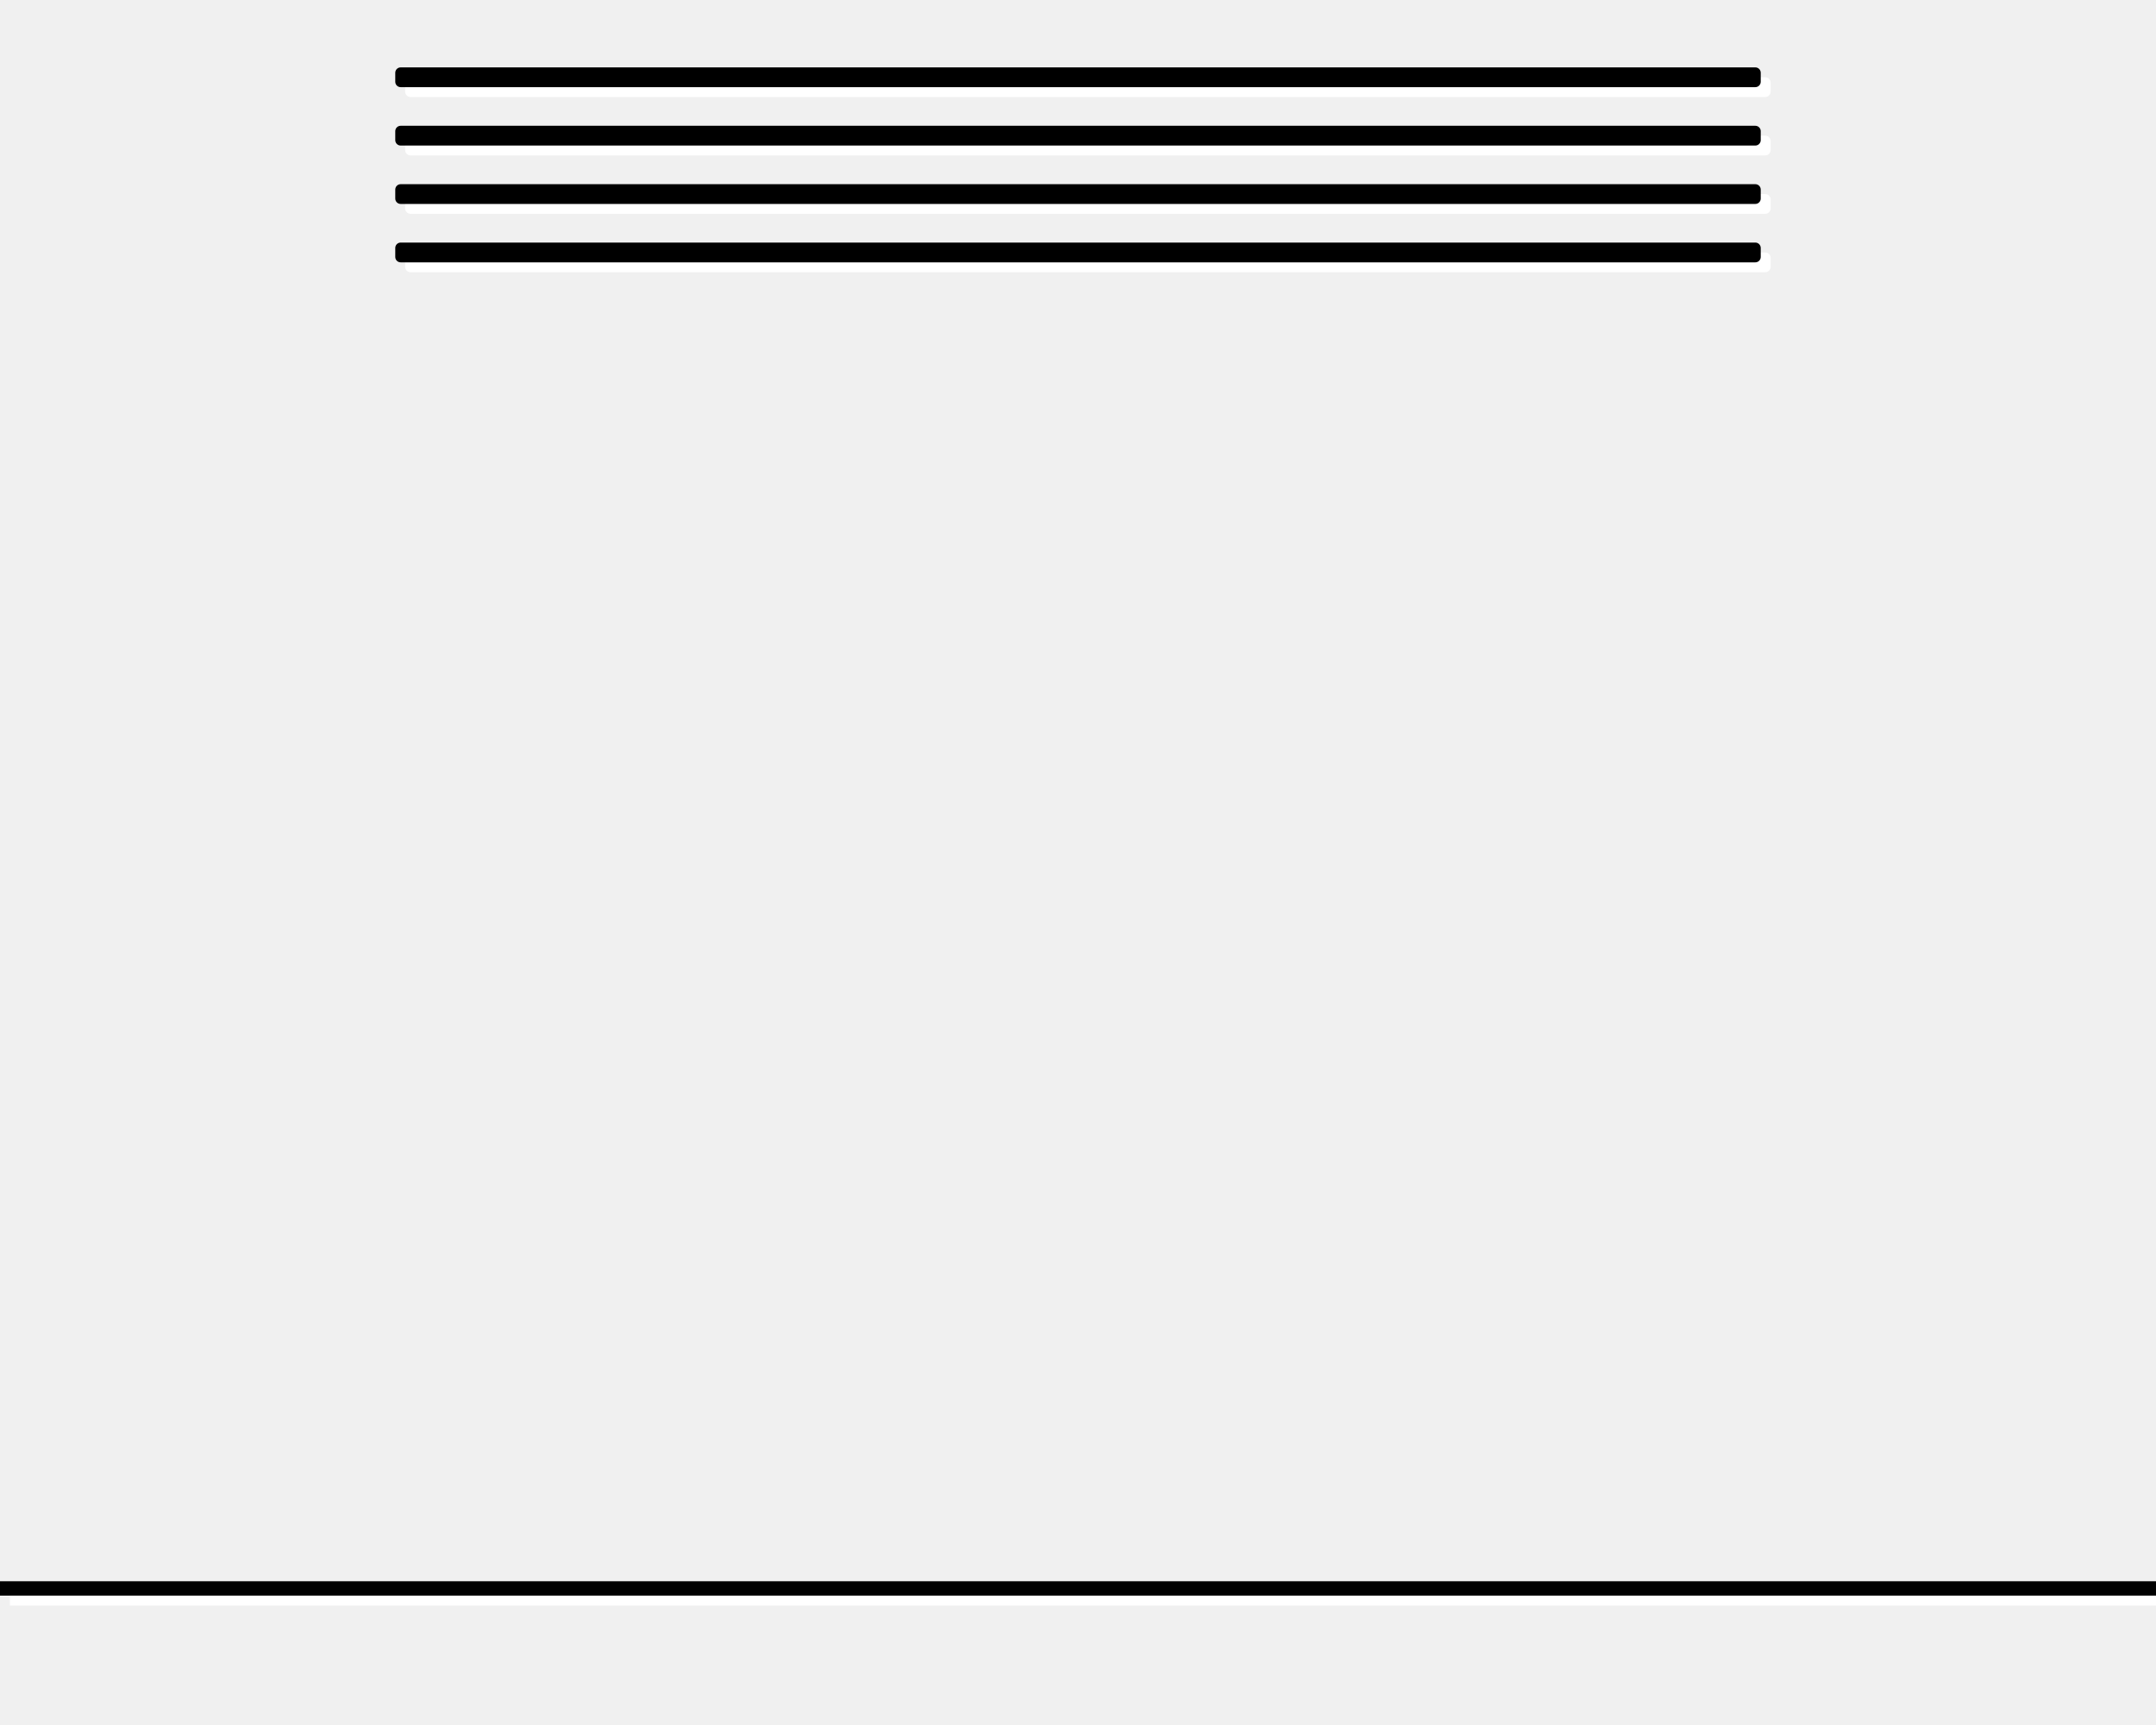
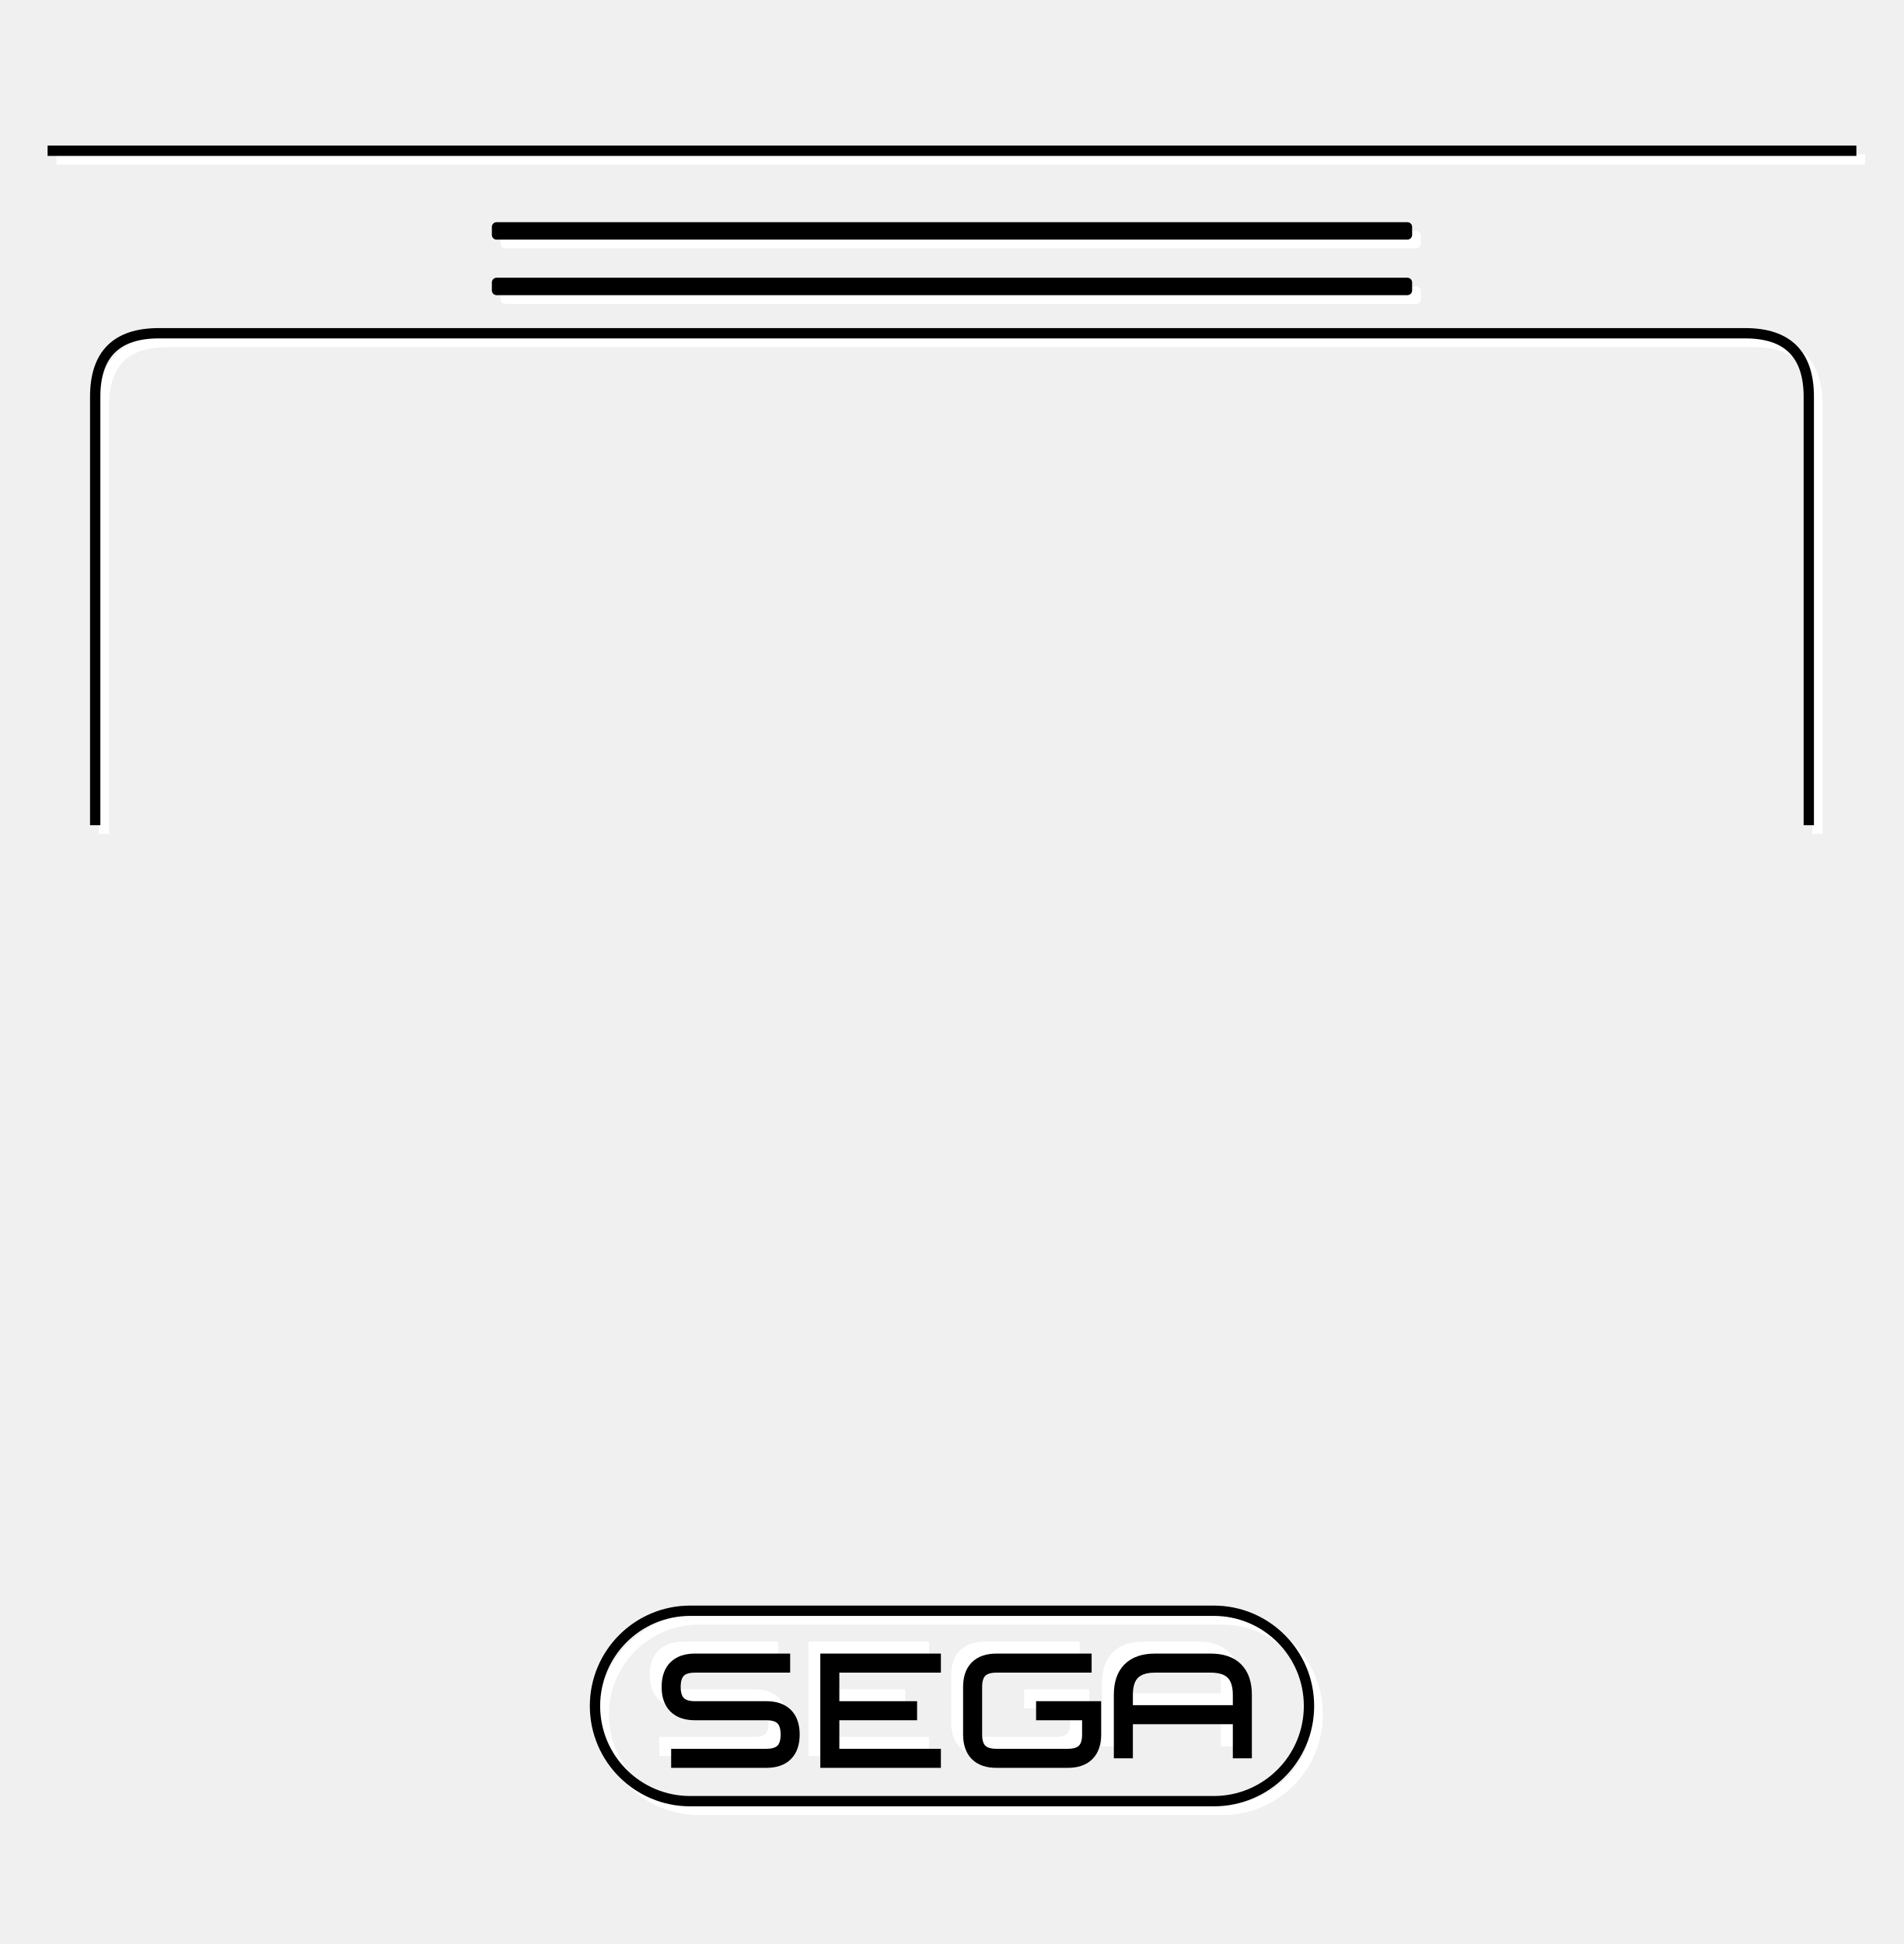
- <svg xmlns="http://www.w3.org/2000/svg" viewBox="0 0 240 192">
+ <svg xmlns="http://www.w3.org/2000/svg" viewBox="0 0 240 245">
  <defs>
    <g id="grip">
-       <rect x="44" y="7.5" width="152" height="2.2" rx="0.6" />
-       <rect x="44" y="14" width="152" height="2.2" rx="0.6" />
-       <rect x="44" y="20.5" width="152" height="2.2" rx="0.6" />
-       <rect x="44" y="27" width="152" height="2.2" rx="0.6" />
-       <rect x="0" y="176" width="240" height="1.6" />
+       <rect x="62" y="28" width="116" height="2.2" rx="0.6" />
+       <rect x="62" y="35" width="116" height="2.2" rx="0.6" />
+     </g>
+     <g id="lines">
+       <path d="M 6 19 L 234 19" />
+       <path d="M 12 104 L 12 50 Q 12 42 20 42 L 220 42 Q 228 42 228 50 L 228 104" />
+       <rect x="75" y="203" width="90" height="24" rx="12" />
+     </g>
+     <g id="sega">
+       <path d="M 99 209 L 87 209 Q 84 209 84 212 Q 84 215 87 215 L 96 215 Q 99 215 99 218 Q 99 221 96 221 L 84 221" />
+       <path d="M 118 209 L 104 209 L 104 221 L 118 221 M 104 215 L 115 215" />
+       <path d="M 137 209 L 125 209 Q 122 209 122 212 L 122 218 Q 122 221 125 221 L 134 221 Q 137 221 137 218 L 137 215 L 130 215" />
+       <path d="M 141 221 L 141 213 Q 141 209 145 209 L 152 209 Q 156 209 156 213 L 156 221 M 141 215.5 L 156 215.5" />
    </g>
  </defs>
  <g fill="#fff">
    <use href="#grip" x="1.1" y="1.1" />
  </g>
+   <g fill="none" stroke="#fff" stroke-width="1.3">
+     <use href="#lines" x="1.1" y="1.1" />
+   </g>
+   <g fill="none" stroke="#fff" stroke-width="2.4">
+     <use href="#sega" x="-0.9" y="-0.9" />
+   </g>
  <g fill="#000">
    <use href="#grip" />
  </g>
+   <g fill="none" stroke="#000" stroke-width="1.3">
+     <use href="#lines" />
+   </g>
+   <g fill="none" stroke="#000" stroke-width="2.4">
+     <use href="#sega" x="0.6" y="0.6" />
+   </g>
</svg>
